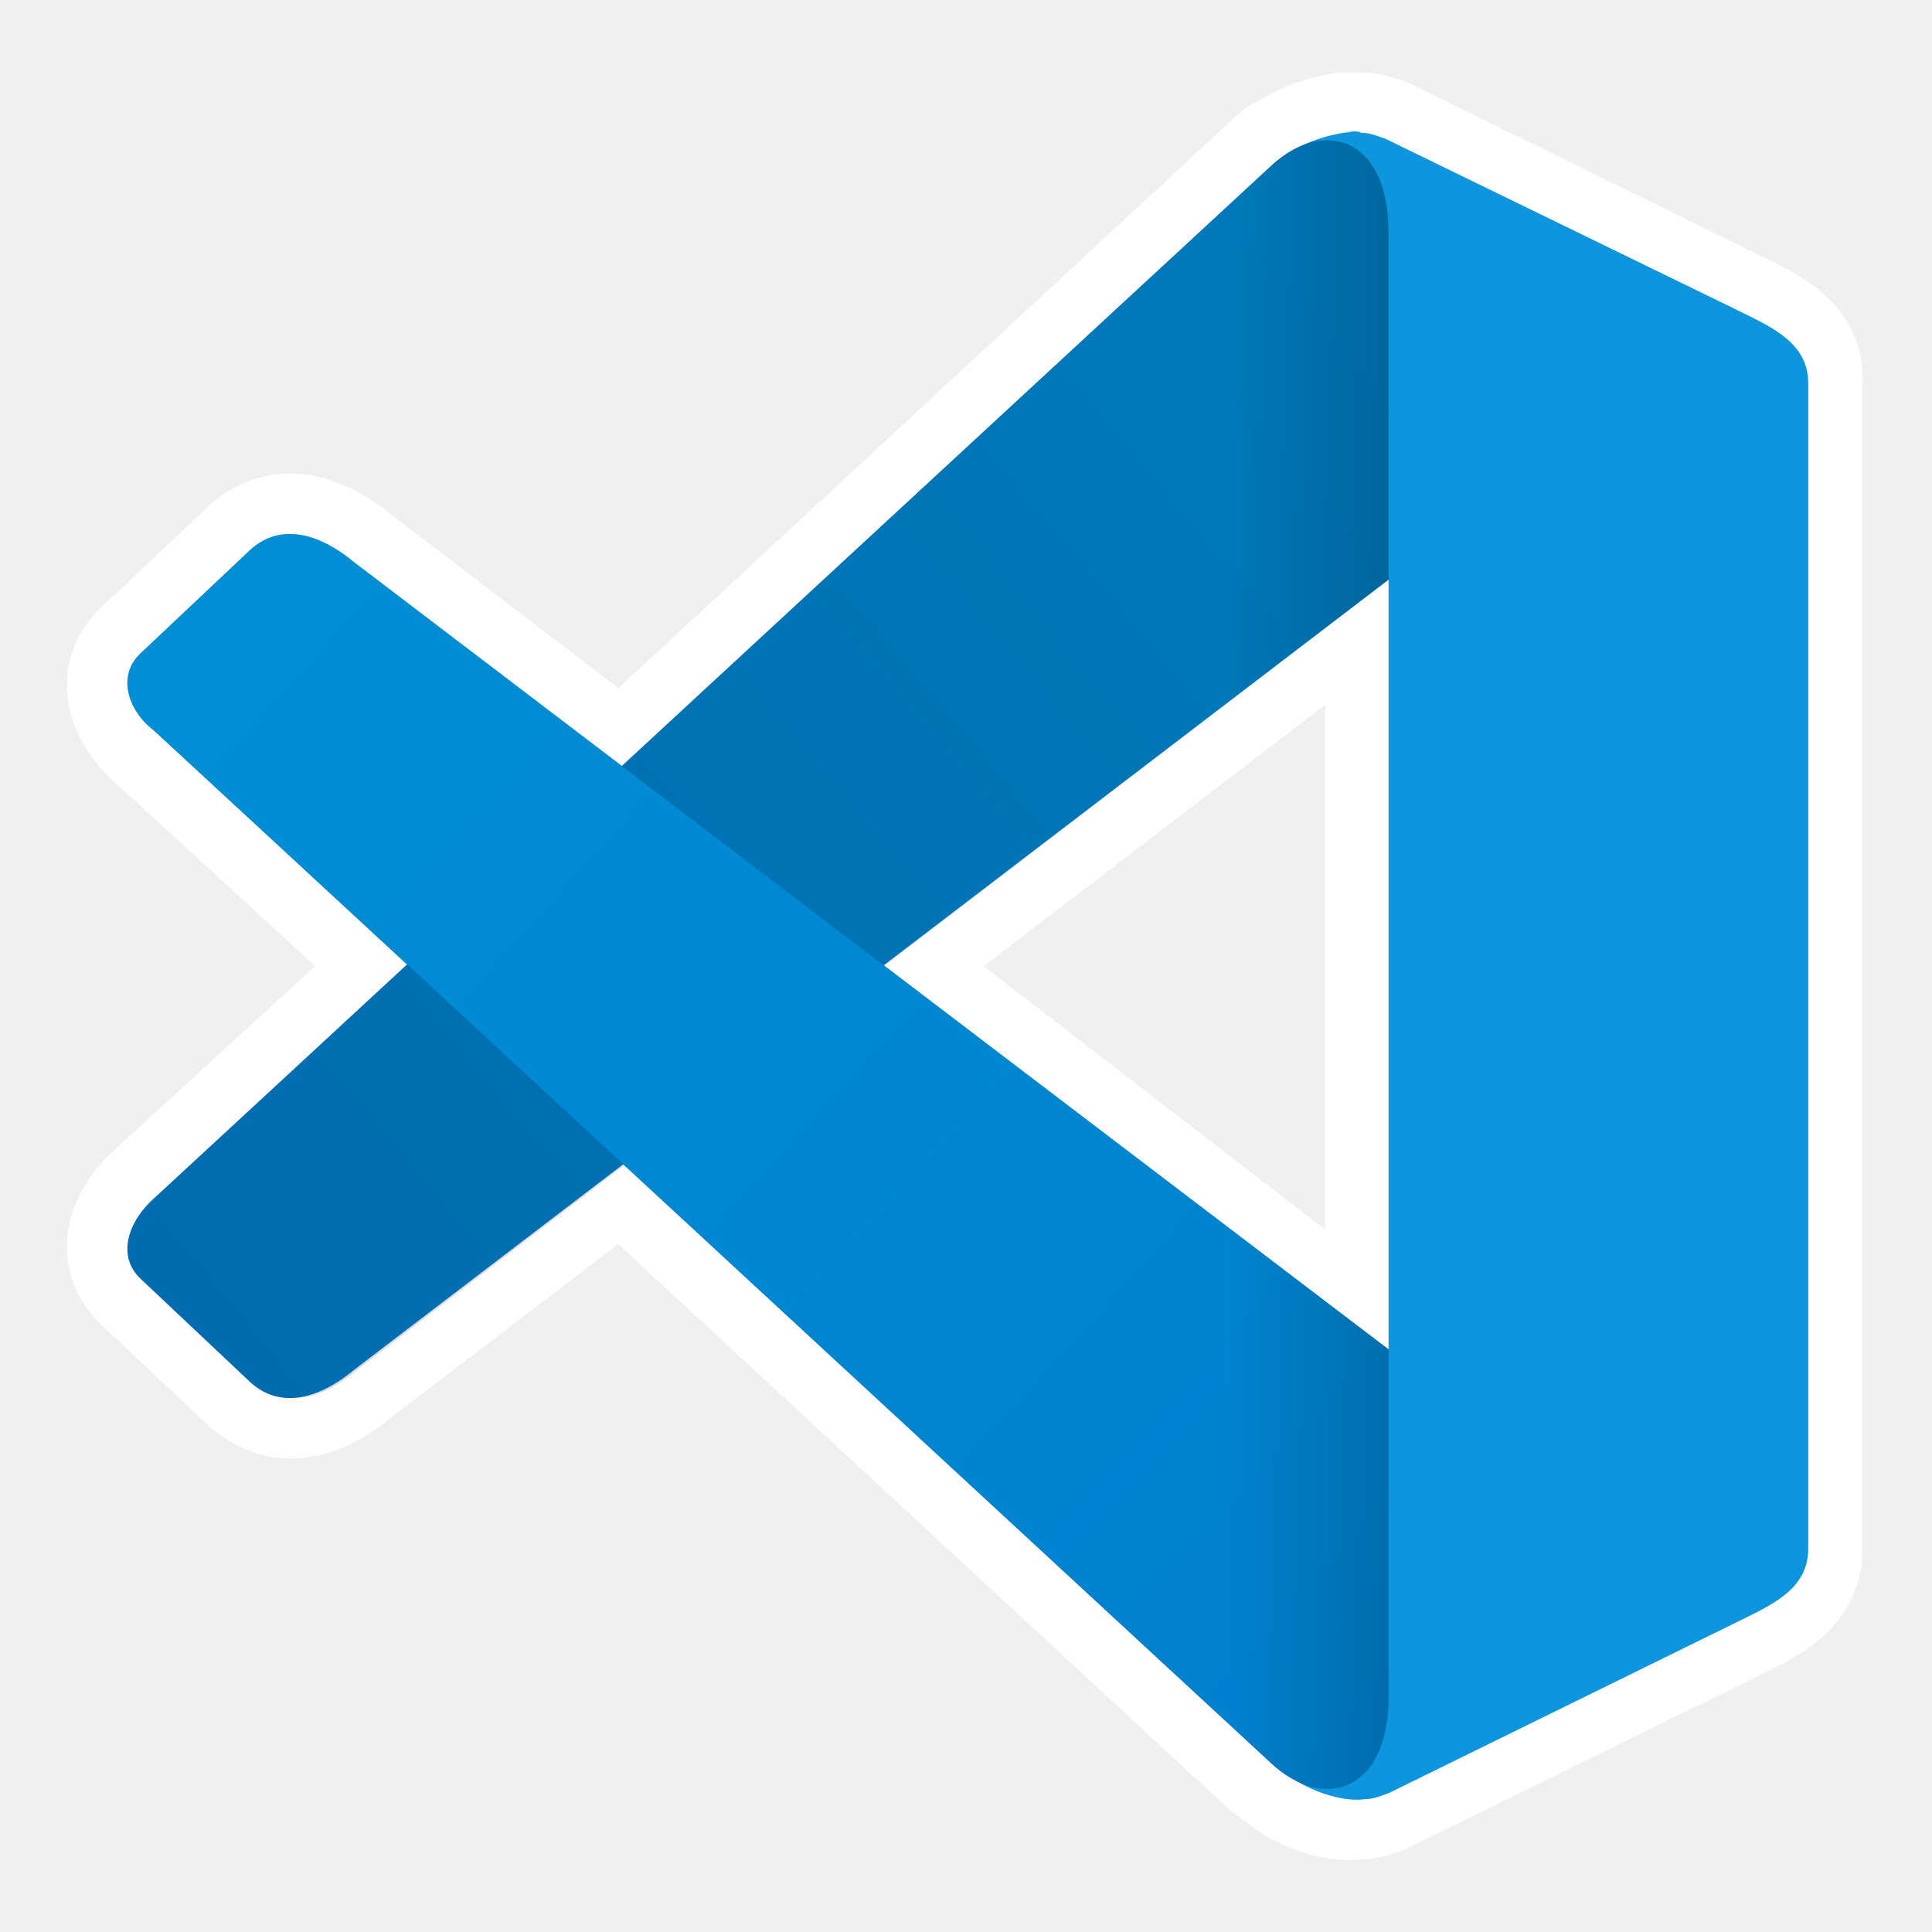
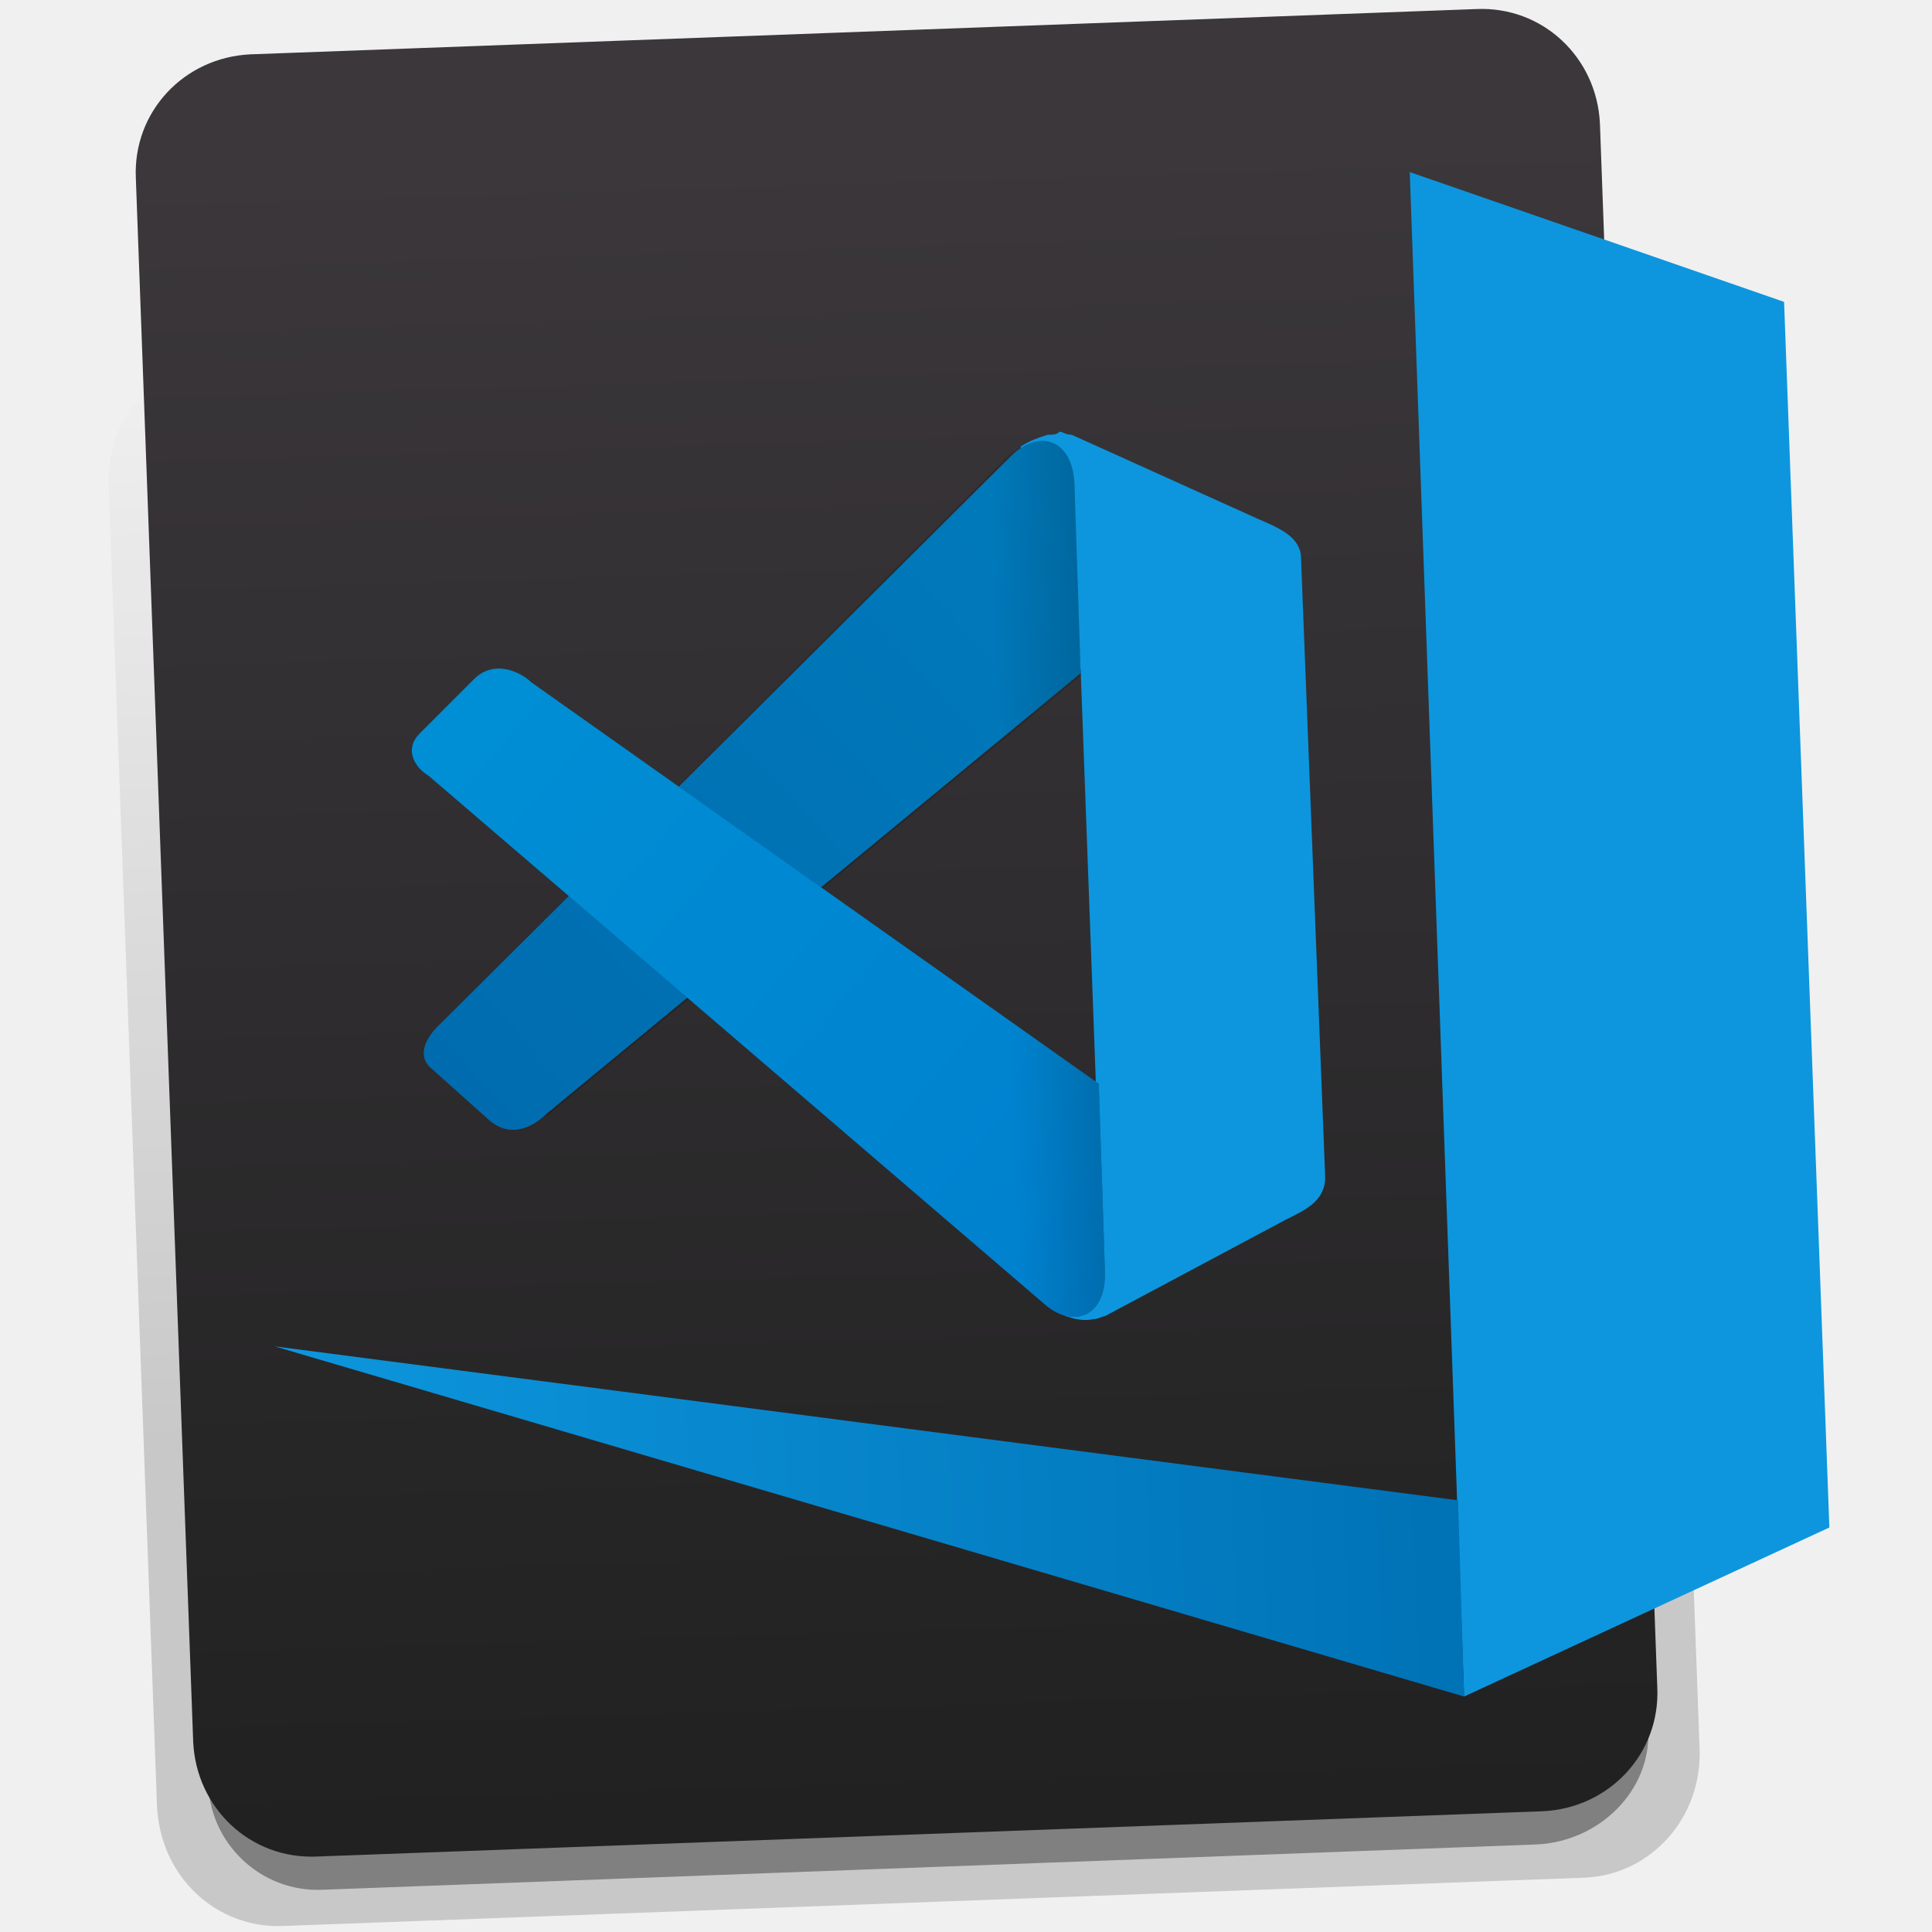
<svg xmlns="http://www.w3.org/2000/svg" version="1.1" id="Layer_1" x="0px" y="0px" viewBox="0 0 64 64" style="enable-background:new 0 0 64 64;" xml:space="preserve">
  <style type="text/css">
- 	.st0{fill-rule:evenodd;clip-rule:evenodd;stroke:#FFFFFF;stroke-width:4;stroke-miterlimit:10;}
- 	.st1{opacity:0.15;fill-rule:evenodd;clip-rule:evenodd;enable-background:new    ;}
- 	.st2{fill-rule:evenodd;clip-rule:evenodd;fill:#0D96DD;}
- 	.st3{fill-rule:evenodd;clip-rule:evenodd;fill:url(#SVGID_1_);}
- 	.st4{opacity:0.25;fill-rule:evenodd;clip-rule:evenodd;enable-background:new    ;}
+ 	.st0{display:none;}
+ 	.st1{display:inline;fill:url(#SVGID_1_);}
+ 	.st2{display:inline;}
+ 	.st3{opacity:0.15;fill-rule:evenodd;clip-rule:evenodd;enable-background:new    ;}
+ 	.st4{fill-rule:evenodd;clip-rule:evenodd;fill:#0D96DD;}
	.st5{fill-rule:evenodd;clip-rule:evenodd;fill:url(#SVGID_2_);}
- 	.st6{opacity:0.15;fill-rule:evenodd;clip-rule:evenodd;fill:url(#SVGID_3_);enable-background:new    ;}
- 	.st7{opacity:0.15;fill-rule:evenodd;clip-rule:evenodd;fill:url(#SVGID_4_);enable-background:new    ;}
+ 	.st6{opacity:0.25;fill-rule:evenodd;clip-rule:evenodd;enable-background:new    ;}
+ 	.st7{fill-rule:evenodd;clip-rule:evenodd;fill:url(#SVGID_3_);}
+ 	.st8{opacity:0.15;fill-rule:evenodd;clip-rule:evenodd;fill:url(#SVGID_4_);enable-background:new    ;}
+ 	.st9{opacity:0.15;fill-rule:evenodd;clip-rule:evenodd;fill:url(#SVGID_5_);enable-background:new    ;}
+ 	.st10{display:none;fill-rule:evenodd;clip-rule:evenodd;fill:#0D96DD;}
+ 	.st11{display:none;fill:url(#SVGID_6_);}
+ 	.st12{display:inline;fill:url(#SVGID_7_);}
+ 	.st13{fill-rule:evenodd;clip-rule:evenodd;fill:url(#SVGID_8_);}
+ 	.st14{fill-rule:evenodd;clip-rule:evenodd;fill:url(#SVGID_9_);}
+ 	.st15{opacity:0.15;fill-rule:evenodd;clip-rule:evenodd;fill:url(#SVGID_10_);enable-background:new    ;}
+ 	.st16{opacity:0.15;fill-rule:evenodd;clip-rule:evenodd;fill:url(#SVGID_11_);enable-background:new    ;}
+ 	.st17{opacity:0.17;fill:url(#SVGID_12_);enable-background:new    ;}
+ 	.st18{opacity:0.36;enable-background:new    ;}
+ 	.st19{fill-rule:evenodd;clip-rule:evenodd;fill:url(#SVGID_13_);}
+ 	.st20{fill-rule:evenodd;clip-rule:evenodd;fill:url(#SVGID_14_);}
+ 	.st21{fill-rule:evenodd;clip-rule:evenodd;fill:url(#SVGID_15_);}
+ 	.st22{opacity:0.15;fill-rule:evenodd;clip-rule:evenodd;fill:url(#SVGID_16_);enable-background:new    ;}
+ 	.st23{opacity:0.15;fill-rule:evenodd;clip-rule:evenodd;fill:url(#SVGID_17_);enable-background:new    ;}
+ 	.st24{fill:url(#SVGID_18_);}
+ 	.st25{display:inline;fill-rule:evenodd;clip-rule:evenodd;fill:url(#SVGID_19_);}
+ 	.st26{fill-rule:evenodd;clip-rule:evenodd;fill:url(#SVGID_20_);}
+ 	.st27{fill-rule:evenodd;clip-rule:evenodd;fill:url(#SVGID_21_);}
+ 	.st28{opacity:0.15;fill-rule:evenodd;clip-rule:evenodd;fill:url(#SVGID_22_);enable-background:new    ;}
+ 	.st29{opacity:0.15;fill-rule:evenodd;clip-rule:evenodd;fill:url(#SVGID_23_);enable-background:new    ;}
+ 	.st30{fill:url(#SVGID_24_);}
+ 	.st31{opacity:0.17;fill:url(#SVGID_25_);enable-background:new    ;}
+ 	.st32{fill-rule:evenodd;clip-rule:evenodd;fill:url(#SVGID_26_);}
+ 	.st33{fill-rule:evenodd;clip-rule:evenodd;fill:url(#SVGID_27_);}
+ 	.st34{fill-rule:evenodd;clip-rule:evenodd;fill:url(#SVGID_28_);}
+ 	.st35{opacity:0.15;fill-rule:evenodd;clip-rule:evenodd;fill:url(#SVGID_29_);enable-background:new    ;}
+ 	.st36{opacity:0.15;fill-rule:evenodd;clip-rule:evenodd;fill:url(#SVGID_30_);enable-background:new    ;}
+ 	.st37{fill:url(#SVGID_31_);}
</style>
-   <path class="st0" d="M57.3,10.2L45.9,4.6c-0.3-0.1-0.5-0.2-0.8-0.2c-0.2,0-0.4,0-0.6,0l0,0l0,0l0,0c-0.6,0.1-1.2,0.3-1.7,0.6  c-0.2,0.1-0.4,0.2-0.7,0.5L24.4,21.9l-3.8,3.5l-8.9-6.8c-0.6-0.5-2.2-1.6-3.5-0.3l-3.5,3.3c-0.9,0.9-0.4,2,0.3,2.7l0,0l8.4,7.7  L5,39.7l0,0c-0.7,0.7-1.2,1.8-0.3,2.7l3.5,3.3c1.4,1.3,2.9,0.2,3.5-0.3l8.9-6.8L42,58.4c0.3,0.2,0.5,0.4,0.8,0.6  c0.6,0.4,1.5,0.7,2.2,0.6c0.3,0,0.5-0.1,0.8-0.2l0,0l0,0l11.4-5.6c1.2-0.6,2.5-1.1,2.5-2.5V12.7C59.8,11.3,58.5,10.8,57.3,10.2z   M29.3,32l16.6-12.7v25.5L29.3,32z" />
-   <g transform="translate(-46.001 .0006897)">
-     <path class="st1" d="M90.5,4.4c-0.6,0.1-1.2,0.3-1.7,0.6l0,0c-0.2,0.1-0.5,0.3-0.7,0.5l-37,34.2c-0.7,0.7-1.2,1.8-0.3,2.7l3.5,3.3   c1.4,1.3,2.9,0.2,3.5-0.3L92,19.2v25.5l-2.8,2.1c-2.2,1.6,0.2,10.9-0.4,12.1c0.6,0.4,1.6,0.8,2.4,0.7c0.3,0,0.5-0.1,0.8-0.2   l11.4-5.6c1.2-0.6,2.5-1.1,2.5-2.5V12.7c0-1.4-1.3-1.9-2.5-2.5L91.9,4.6c-0.3-0.1-0.5-0.2-0.8-0.2C90.9,4.3,90.7,4.3,90.5,4.4   L90.5,4.4z" />
-     <path class="st2" d="M90.5,4.4c-0.6,0.1-1.2,0.3-1.7,0.6c0.9,1.1-0.9,11.7,1.4,13.1l1.8,1.1v25.5l-2.8,2.1   c-2.2,1.6,0.2,10.9-0.4,12.1c0.6,0.4,1.6,0.8,2.4,0.7c0.3,0,0.5-0.1,0.8-0.2l11.4-5.6c1.2-0.6,2.5-1.1,2.5-2.5V12.7   c0-1.4-1.3-1.9-2.5-2.5L91.9,4.6c-0.3-0.1-0.5-0.2-0.8-0.2C90.9,4.3,90.7,4.4,90.5,4.4L90.5,4.4z" />
-     <linearGradient id="SVGID_1_" gradientUnits="userSpaceOnUse" x1="184.125" y1="968.586" x2="144.282" y2="1002.438" gradientTransform="matrix(1 0 0 1 -92.002 -958)">
-       <stop offset="0" style="stop-color:#007ABB" />
-       <stop offset="1" style="stop-color:#006CAF" />
+   <g class="st0">
+     <linearGradient id="SVGID_1_" gradientUnits="userSpaceOnUse" x1="-150.506" y1="3.996" x2="-150.893" y2="59.093" gradientTransform="matrix(0.9977 -6.738108e-02 6.738108e-02 0.9977 -2.0835 2.2289)">
+       <stop offset="0" style="stop-color:#3B373B" />
+       <stop offset="1" style="stop-color:#212121" />
    </linearGradient>
-     <path class="st3" d="M51.1,39.7l37-34.2c1.7-1.6,3.9-1,3.9,2.2v11.5L57.7,45.4c-0.6,0.5-2.2,1.6-3.5,0.3l-3.5-3.3   C49.8,41.6,50.3,40.4,51.1,39.7L51.1,39.7z" />
-     <path class="st4" d="M51.1,24.2l37,34.2c1.7,1.6,3.9,1,3.9-2.2V44.7L57.7,18.6c-0.6-0.5-2.2-1.6-3.5-0.3l-3.5,3.3   C49.8,22.4,50.3,23.6,51.1,24.2L51.1,24.2z" />
-     <linearGradient id="SVGID_2_" gradientUnits="userSpaceOnUse" x1="186.318" y1="1013.461" x2="144.743" y2="975.35" gradientTransform="matrix(1 0 0 1 -92.002 -958)">
-       <stop offset="0" style="stop-color:#0080CE" />
-       <stop offset="1" style="stop-color:#008FD5" />
+     <path class="st1" d="M-128.1,70.5l-40.6,2.7c-1.7,0.1-3.1-1.2-3.2-2.8l-3.6-53.3c-0.1-1.7,1.2-3.1,2.8-3.2l40.6-2.7   c1.7-0.1,3.1,1.2,3.2,2.8l3.6,53.3C-125.2,68.9-126.4,70.4-128.1,70.5z" />
+     <g transform="translate(-46.001 .0006897)" class="st2">
+       <path class="st3" d="M-89.5,19.2c-0.5,0.1-0.9,0.3-1.3,0.5l0,0c-0.2,0.1-0.4,0.2-0.5,0.4L-120,47.9c-0.5,0.6-0.9,1.4-0.2,2.1    l2.8,2.5c1.1,1,2.3,0.1,2.8-0.3l26.5-21.4l0.5,20.2l-2.2,1.7c-1.7,1.3,0.4,8.6-0.1,9.6c0.5,0.3,1.3,0.6,1.9,0.5    c0.2,0,0.4-0.1,0.6-0.2l8.9-4.6c0.9-0.5,2-0.9,1.9-2l-0.7-30.5c0-1.1-1.1-1.5-2-1.9l-9.2-4.2c-0.2-0.1-0.4-0.1-0.6-0.1    C-89.2,19.1-89.4,19.1-89.5,19.2L-89.5,19.2z" />
+       <path class="st4" d="M-89.5,19.2c-0.5,0.1-0.9,0.3-1.3,0.5c0.7,0.9-0.5,9.3,1.4,10.3l1.4,0.8l0.5,20.2l-2.2,1.7    c-1.7,1.3,0.4,8.6-0.1,9.6c0.5,0.3,1.3,0.6,1.9,0.5c0.2,0,0.4-0.1,0.6-0.2l8.9-4.6c0.9-0.5,2-0.9,1.9-2l-0.7-30.5    c0-1.1-1.1-1.5-2-1.9l-9.2-4.2c-0.2-0.1-0.4-0.1-0.6-0.1C-89.2,19.1-89.4,19.2-89.5,19.2L-89.5,19.2z" />
+       <linearGradient id="SVGID_2_" gradientUnits="userSpaceOnUse" x1="50.041" y1="-912.144" x2="18.545" y2="-938.905" gradientTransform="matrix(0.9997 -2.453074e-02 -2.453074e-02 -0.9997 -160.546 -886.5734)">
+         <stop offset="0" style="stop-color:#007ABB" />
+         <stop offset="1" style="stop-color:#006CAF" />
+       </linearGradient>
+       <path class="st5" d="M-120,47.9l28.6-27.7c1.3-1.3,3.1-0.9,3.1,1.7l0.2,9.1l-26.6,21.4c-0.5,0.4-1.7,1.3-2.8,0.3l-2.8-2.5    C-121,49.4-120.6,48.4-120,47.9L-120,47.9z" />
+       <path class="st6" d="M-120.3,35.6l29.9,26.3c1.4,1.2,3.1,0.7,3-1.8l-0.2-9.1l-27.6-20c-0.5-0.4-1.8-1.2-2.8-0.2l-2.7,2.7    C-121.4,34.2-120.9,35.2-120.3,35.6L-120.3,35.6z" />
+       <linearGradient id="SVGID_3_" gradientUnits="userSpaceOnUse" x1="51.775" y1="-947.619" x2="18.909" y2="-917.492" gradientTransform="matrix(0.9997 -2.453074e-02 -2.453074e-02 -0.9997 -160.546 -886.5734)">
+         <stop offset="0" style="stop-color:#0080CE" />
+         <stop offset="1" style="stop-color:#008FD5" />
+       </linearGradient>
+       <path class="st7" d="M-120.3,35.6l29.9,26.3c1.4,1.2,3.1,0.7,3-1.8l-0.2-9.1l-27.6-20c-0.5-0.4-1.8-1.2-2.8-0.2l-2.7,2.7    C-121.4,34.2-120.9,35.2-120.3,35.6L-120.3,35.6z" />
+       <linearGradient id="SVGID_4_" gradientUnits="userSpaceOnUse" x1="49.832" y1="-923.918" x2="45.724" y2="-923.918" gradientTransform="matrix(0.9997 -2.453074e-02 -2.453074e-02 -0.9997 -160.546 -886.5734)">
+         <stop offset="0" style="stop-color:#000000" />
+         <stop offset="1" style="stop-color:#000000;stop-opacity:0" />
+       </linearGradient>
+       <path class="st8" d="M-120,47.9l28.6-27.7c1.3-1.3,3.1-0.9,3.1,1.7l0.2,9.1l-26.6,21.4c-0.5,0.4-1.7,1.3-2.8,0.3l-2.8-2.5    C-121,49.4-120.6,48.4-120,47.9L-120,47.9z" />
+       <linearGradient id="SVGID_5_" gradientUnits="userSpaceOnUse" x1="49.832" y1="-934.189" x2="45.724" y2="-934.189" gradientTransform="matrix(0.9997 -2.453074e-02 -2.453074e-02 -0.9997 -160.546 -886.5734)">
+         <stop offset="0" style="stop-color:#000000" />
+         <stop offset="1" style="stop-color:#000000;stop-opacity:0" />
+       </linearGradient>
+       <path class="st9" d="M-120.3,35.6l29.9,26.3c1.4,1.2,3.1,0.7,3-1.8l-0.2-9.1l-27.6-20c-0.5-0.4-1.8-1.2-2.8-0.2l-2.7,2.7    C-121.4,34.2-120.9,35.2-120.3,35.6L-120.3,35.6z" />
+     </g>
+   </g>
+   <polygon class="st10" points="-85.7,38.5 -85.7,85.3 -74.4,80.6 -74.4,42.9 " />
+   <linearGradient id="SVGID_6_" gradientUnits="userSpaceOnUse" x1="-121.815" y1="79.277" x2="-85.686" y2="79.277">
+     <stop offset="0" style="stop-color:#0D96DD" />
+     <stop offset="1" style="stop-color:#0072B6" />
+   </linearGradient>
+   <polygon class="st11" points="-121.8,73.2 -85.7,85.3 -85.7,79.3 " />
+   <g class="st0">
+     <linearGradient id="SVGID_7_" gradientUnits="userSpaceOnUse" x1="-88.05" y1="-27.011" x2="-88.437" y2="28.086">
+       <stop offset="0" style="stop-color:#3B373B" />
+       <stop offset="1" style="stop-color:#212121" />
    </linearGradient>
-     <path class="st5" d="M51.1,24.2l37,34.2c1.7,1.6,3.9,1,3.9-2.2V44.7L57.7,18.6c-0.6-0.5-2.2-1.6-3.5-0.3l-3.5,3.3   C49.8,22.4,50.3,23.6,51.1,24.2L51.1,24.2z" />
-     <linearGradient id="SVGID_3_" gradientUnits="userSpaceOnUse" x1="183.86" y1="983.479" x2="178.663" y2="983.479" gradientTransform="matrix(1 0 0 1 -92.002 -958)">
-       <stop offset="0" style="stop-color:#000000" />
-       <stop offset="1" style="stop-color:#000000;stop-opacity:0" />
+     <path class="st12" d="M-67.9,28.6h-40.7c-1.7,0-3-1.4-3-3v-53.4c0-1.7,1.4-3,3-3h40.7c1.7,0,3,1.4,3,3v53.4   C-64.9,27.2-66.2,28.6-67.9,28.6z" />
+     <g transform="translate(-46.001 .0006897)" class="st2">
+       <path class="st3" d="M-25.9-22.1c-0.5,0.1-1,0.2-1.4,0.5l0,0c-0.2,0.1-0.4,0.2-0.6,0.4L-58.1,6.7c-0.6,0.6-1,1.5-0.2,2.2l2.9,2.7    c1.1,1.1,2.4,0.2,2.9-0.2l27.9-21.4v20.8l-2.3,1.7c-1.8,1.3,0.2,8.9-0.3,9.9c0.5,0.3,1.3,0.7,2,0.6c0.2,0,0.4-0.1,0.7-0.2l9.3-4.6    c1-0.5,2-0.9,2-2v-31.5c0-1.1-1.1-1.5-2-2l-9.4-4.6c-0.2-0.1-0.4-0.2-0.7-0.2C-25.6-22.2-25.8-22.2-25.9-22.1L-25.9-22.1z" />
+       <path class="st4" d="M-25.9-22.1c-0.5,0.1-1,0.2-1.4,0.5c0.7,0.9-0.7,9.5,1.1,10.7l1.5,0.9v20.8l-2.3,1.7    c-1.8,1.3,0.2,8.9-0.3,9.9c0.5,0.3,1.3,0.7,2,0.6c0.2,0,0.4-0.1,0.7-0.2l9.3-4.6c1-0.5,2-0.9,2-2v-31.5c0-1.1-1.1-1.5-2-2    l-9.4-4.6c-0.2-0.1-0.4-0.2-0.7-0.2C-25.6-22.2-25.8-22.1-25.9-22.1L-25.9-22.1z" />
+       <linearGradient id="SVGID_8_" gradientUnits="userSpaceOnUse" x1="113.385" y1="-874.926" x2="80.912" y2="-902.517" gradientTransform="matrix(1 0 0 -1 -138.003 -892.0007)">
+         <stop offset="0" style="stop-color:#007ABB" />
+         <stop offset="1" style="stop-color:#006CAF" />
+       </linearGradient>
+       <path class="st13" d="M-58.1,6.7l30.2-27.9c1.4-1.3,3.2-0.8,3.2,1.8v9.4l-28,21.4c-0.5,0.4-1.8,1.3-2.9,0.2l-2.9-2.7    C-59.1,8.2-58.7,7.2-58.1,6.7L-58.1,6.7z" />
+       <path class="st6" d="M-58.1-6l30.2,27.9c1.4,1.3,3.2,0.8,3.2-1.8v-9.4l-28-21.3c-0.5-0.4-1.8-1.3-2.9-0.2l-2.9,2.7    C-59.1-7.4-58.7-6.5-58.1-6L-58.1-6z" />
+       <linearGradient id="SVGID_9_" gradientUnits="userSpaceOnUse" x1="115.172" y1="-911.5" x2="81.288" y2="-880.439" gradientTransform="matrix(1 0 0 -1 -138.003 -892.0007)">
+         <stop offset="0" style="stop-color:#0080CE" />
+         <stop offset="1" style="stop-color:#008FD5" />
+       </linearGradient>
+       <path class="st14" d="M-58.1-6l30.2,27.9c1.4,1.3,3.2,0.8,3.2-1.8v-9.4l-28-21.3c-0.5-0.4-1.8-1.3-2.9-0.2l-2.9,2.7    C-59.1-7.4-58.7-6.5-58.1-6L-58.1-6z" />
+       <linearGradient id="SVGID_10_" gradientUnits="userSpaceOnUse" x1="113.169" y1="-887.064" x2="108.933" y2="-887.064" gradientTransform="matrix(1 0 0 -1 -138.003 -892.0007)">
+         <stop offset="0" style="stop-color:#000000" />
+         <stop offset="1" style="stop-color:#000000;stop-opacity:0" />
+       </linearGradient>
+       <path class="st15" d="M-58.1,6.7l30.2-27.9c1.4-1.3,3.2-0.8,3.2,1.8v9.4l-28,21.4c-0.5,0.4-1.8,1.3-2.9,0.2l-2.9-2.7    C-59.1,8.2-58.7,7.2-58.1,6.7L-58.1,6.7z" />
+       <linearGradient id="SVGID_11_" gradientUnits="userSpaceOnUse" x1="113.169" y1="-897.654" x2="108.933" y2="-897.654" gradientTransform="matrix(1 0 0 -1 -138.003 -892.0007)">
+         <stop offset="0" style="stop-color:#000000" />
+         <stop offset="1" style="stop-color:#000000;stop-opacity:0" />
+       </linearGradient>
+       <path class="st16" d="M-58.1-6l30.2,27.9c1.4,1.3,3.2,0.8,3.2-1.8v-9.4l-28-21.3c-0.5-0.4-1.8-1.3-2.9-0.2l-2.9,2.7    C-59.1-7.4-58.7-6.5-58.1-6L-58.1-6z" />
+     </g>
+   </g>
+   <g class="st0">
+     <g class="st2">
+       <linearGradient id="SVGID_12_" gradientUnits="userSpaceOnUse" x1="-58.558" y1="-94.546" x2="-58.558" y2="-58.056">
+         <stop offset="0" style="stop-color:#020202;stop-opacity:0" />
+         <stop offset="1" style="stop-color:#000000" />
+       </linearGradient>
+       <path class="st17" d="M-36.9-94.8l-43.2,0c-2.2,0-4,1.9-4,4.2v43.7c0,2.4,1.8,4.2,4,4.2l43.1,0c2.2,0,4-1.9,4-4.2v-43.6    C-33-92.9-34.7-94.8-36.9-94.8z" />
+       <path class="st18" d="M-38.4-43.9l-40.2,0c-2.1,0-3.7-1.7-3.7-3.7v-2.6c0-3.6,2.9-6.6,6.6-6.6l37.6,0c3.6,0,3.6,2.9,3.6,6.6v2.6    C-34.6-45.6-36.3-43.9-38.4-43.9z" />
+     </g>
+     <g class="st2">
+       <linearGradient id="SVGID_13_" gradientUnits="userSpaceOnUse" x1="-58.292" y1="-100.791" x2="-58.681" y2="-45.476">
+         <stop offset="0" style="stop-color:#3B373B" />
+         <stop offset="1" style="stop-color:#212121" />
+       </linearGradient>
+       <path class="st19" d="M-38.2-45h-40.6c-2.2,0-3.9-1.8-3.9-3.9v-51.8c0-2.2,1.8-3.9,3.9-3.9h40.6c2.2,0,3.9,1.8,3.9,3.9v51.8    C-34.2-46.7-36-45-38.2-45z" />
+       <g>
+         <g transform="translate(-46.001 .0006897)">
+           <path class="st3" d="M-6.8-91.2c-0.3,0.1-0.6,0.2-0.9,0.3l0,0c-0.1,0.1-0.3,0.2-0.4,0.3l-19.7,18.2c-0.4,0.4-0.6,1-0.2,1.4      l1.9,1.8c0.7,0.7,1.5,0.1,1.9-0.2l18.2-14v13.6l-1.5,1.1c-1.2,0.9,0.1,5.8-0.2,6.4c0.3,0.2,0.9,0.4,1.3,0.4      c0.2,0,0.3-0.1,0.4-0.1l6.1-3c0.6-0.3,1.3-0.6,1.3-1.3v-20.6c0-0.7-0.7-1-1.3-1.3l-6.1-3c-0.2-0.1-0.3-0.1-0.4-0.1      C-6.6-91.2-6.7-91.2-6.8-91.2L-6.8-91.2z" />
+           <path class="st4" d="M-6.8-91.2c-0.3,0.1-0.6,0.2-0.9,0.3c0.5,0.6-0.5,6.2,0.7,7l1,0.6v13.6l-1.5,1.1c-1.2,0.9,0.1,5.8-0.2,6.4      c0.3,0.2,0.9,0.4,1.3,0.4c0.2,0,0.3-0.1,0.4-0.1l6.1-3c0.6-0.3,1.3-0.6,1.3-1.3v-20.6c0-0.7-0.7-1-1.3-1.3l-6.1-3      c-0.2-0.1-0.3-0.1-0.4-0.1C-6.6-91.2-6.7-91.2-6.8-91.2L-6.8-91.2z" />
+           <linearGradient id="SVGID_14_" gradientUnits="userSpaceOnUse" x1="132.023" y1="-804.135" x2="110.8" y2="-822.166" gradientTransform="matrix(1 0 0 -1 -138.003 -892.0007)">
+             <stop offset="0" style="stop-color:#007ABB" />
+             <stop offset="1" style="stop-color:#006CAF" />
+           </linearGradient>
+           <path class="st20" d="M-27.8-72.4l19.7-18.2c0.9-0.9,2.1-0.5,2.1,1.2v6.1l-18.3,14c-0.3,0.3-1.2,0.9-1.9,0.2l-1.9-1.8      C-28.5-71.3-28.3-72-27.8-72.4L-27.8-72.4z" />
+           <path class="st6" d="M-27.8-80.6l19.7,18.2c0.9,0.9,2.1,0.5,2.1-1.2v-6.1l-18.3-13.9c-0.3-0.3-1.2-0.9-1.9-0.2L-28-82      C-28.5-81.6-28.3-80.9-27.8-80.6L-27.8-80.6z" />
+           <linearGradient id="SVGID_15_" gradientUnits="userSpaceOnUse" x1="133.191" y1="-828.038" x2="111.046" y2="-807.738" gradientTransform="matrix(1 0 0 -1 -138.003 -892.0007)">
+             <stop offset="0" style="stop-color:#0080CE" />
+             <stop offset="1" style="stop-color:#008FD5" />
+           </linearGradient>
+           <path class="st21" d="M-27.8-80.6l19.7,18.2c0.9,0.9,2.1,0.5,2.1-1.2v-6.1l-18.3-13.9c-0.3-0.3-1.2-0.9-1.9-0.2L-28-82      C-28.5-81.6-28.3-80.9-27.8-80.6L-27.8-80.6z" />
+           <linearGradient id="SVGID_16_" gradientUnits="userSpaceOnUse" x1="131.882" y1="-812.067" x2="129.114" y2="-812.067" gradientTransform="matrix(1 0 0 -1 -138.003 -892.0007)">
+             <stop offset="0" style="stop-color:#000000" />
+             <stop offset="1" style="stop-color:#000000;stop-opacity:0" />
+           </linearGradient>
+           <path class="st22" d="M-27.8-72.4l19.7-18.2c0.9-0.9,2.1-0.5,2.1,1.2v6.1l-18.3,14c-0.3,0.3-1.2,0.9-1.9,0.2l-1.9-1.8      C-28.5-71.3-28.3-72-27.8-72.4L-27.8-72.4z" />
+           <linearGradient id="SVGID_17_" gradientUnits="userSpaceOnUse" x1="131.882" y1="-818.988" x2="129.114" y2="-818.988" gradientTransform="matrix(1 0 0 -1 -138.003 -892.0007)">
+             <stop offset="0" style="stop-color:#000000" />
+             <stop offset="1" style="stop-color:#000000;stop-opacity:0" />
+           </linearGradient>
+           <path class="st23" d="M-27.8-80.6l19.7,18.2c0.9,0.9,2.1,0.5,2.1-1.2v-6.1l-18.3-13.9c-0.3-0.3-1.2-0.9-1.9-0.2L-28-82      C-28.5-81.6-28.3-80.9-27.8-80.6L-27.8-80.6z" />
+         </g>
+         <polygon class="st4" points="-40.6,-99.4 -40.6,-48.9 -28.4,-54 -28.4,-94.7    " />
+         <linearGradient id="SVGID_18_" gradientUnits="userSpaceOnUse" x1="-79.592" y1="-55.432" x2="-40.614" y2="-55.432">
+           <stop offset="0" style="stop-color:#0D96DD" />
+           <stop offset="1" style="stop-color:#0072B6" />
+         </linearGradient>
+         <polygon class="st24" points="-79.6,-62 -40.6,-48.9 -40.6,-55.4    " />
+       </g>
+     </g>
+   </g>
+   <g class="st0">
+     <linearGradient id="SVGID_19_" gradientUnits="userSpaceOnUse" x1="-148.743" y1="-98.968" x2="-149.132" y2="-43.636">
+       <stop offset="0" style="stop-color:#3B373B" />
+       <stop offset="1" style="stop-color:#212121" />
    </linearGradient>
-     <path class="st6" d="M51.1,39.7l37-34.2c1.7-1.6,3.9-1,3.9,2.2v11.5L57.7,45.4c-0.6,0.5-2.2,1.6-3.5,0.3l-3.5-3.3   C49.8,41.6,50.3,40.4,51.1,39.7L51.1,39.7z" />
-     <linearGradient id="SVGID_4_" gradientUnits="userSpaceOnUse" x1="183.86" y1="996.471" x2="178.663" y2="996.471" gradientTransform="matrix(1 0 0 1 -92.002 -958)">
-       <stop offset="0" style="stop-color:#000000" />
-       <stop offset="1" style="stop-color:#000000;stop-opacity:0" />
-     </linearGradient>
-     <path class="st7" d="M51.1,24.2l37,34.2c1.7,1.6,3.9,1,3.9-2.2V44.7L57.7,18.6c-0.6-0.5-2.2-1.6-3.5-0.3l-3.5,3.3   C49.8,22.4,50.3,23.6,51.1,24.2L51.1,24.2z" />
+     <path class="st25" d="M-127.2-43.1h-43.4c-1.4,0-2.6-1.2-2.6-2.6v-54.6c0-1.4,1.2-2.6,2.6-2.6h43.4c1.4,0,2.6,1.2,2.6,2.6v54.6   C-124.7-44.3-125.8-43.1-127.2-43.1z" />
+     <g class="st2">
+       <g transform="translate(-46.001 .0006897)">
+         <path class="st3" d="M-97.3-89.3c-0.3,0.1-0.6,0.2-0.9,0.3l0,0c-0.1,0.1-0.3,0.2-0.4,0.3l-19.7,18.2c-0.4,0.4-0.6,1-0.2,1.4     l1.9,1.8c0.7,0.7,1.5,0.1,1.9-0.2l18.2-14v13.6l-1.5,1.1c-1.2,0.9,0.1,5.8-0.2,6.4c0.3,0.2,0.9,0.4,1.3,0.4     c0.2,0,0.3-0.1,0.4-0.1l6.1-3c0.6-0.3,1.3-0.6,1.3-1.3v-20.6c0-0.7-0.7-1-1.3-1.3l-6.1-3c-0.2-0.1-0.3-0.1-0.4-0.1     C-97.1-89.4-97.2-89.4-97.3-89.3L-97.3-89.3z" />
+         <path class="st4" d="M-97.3-89.3c-0.3,0.1-0.6,0.2-0.9,0.3c0.5,0.6-0.5,6.2,0.7,7l1,0.6v13.6l-1.5,1.1c-1.2,0.9,0.1,5.8-0.2,6.4     c0.3,0.2,0.9,0.4,1.3,0.4c0.2,0,0.3-0.1,0.4-0.1l6.1-3c0.6-0.3,1.3-0.6,1.3-1.3v-20.6c0-0.7-0.7-1-1.3-1.3l-6.1-3     c-0.2-0.1-0.3-0.1-0.4-0.1C-97.1-89.4-97.2-89.3-97.3-89.3L-97.3-89.3z" />
+         <linearGradient id="SVGID_20_" gradientUnits="userSpaceOnUse" x1="41.572" y1="-805.965" x2="20.35" y2="-823.997" gradientTransform="matrix(1 0 0 -1 -138.003 -892.0007)">
+           <stop offset="0" style="stop-color:#007ABB" />
+           <stop offset="1" style="stop-color:#006CAF" />
+         </linearGradient>
+         <path class="st26" d="M-118.3-70.5l19.7-18.2c0.9-0.9,2.1-0.5,2.1,1.2v6.1l-18.3,14c-0.3,0.3-1.2,0.9-1.9,0.2l-1.9-1.8     C-119-69.5-118.7-70.2-118.3-70.5L-118.3-70.5z" />
+         <path class="st6" d="M-118.3-78.8l19.7,18.2c0.9,0.9,2.1,0.5,2.1-1.2v-6.1l-18.3-13.9c-0.3-0.3-1.2-0.9-1.9-0.2l-1.9,1.8     C-119-79.7-118.7-79.1-118.3-78.8L-118.3-78.8z" />
+         <linearGradient id="SVGID_21_" gradientUnits="userSpaceOnUse" x1="42.74" y1="-829.868" x2="20.595" y2="-809.568" gradientTransform="matrix(1 0 0 -1 -138.003 -892.0007)">
+           <stop offset="0" style="stop-color:#0080CE" />
+           <stop offset="1" style="stop-color:#008FD5" />
+         </linearGradient>
+         <path class="st27" d="M-118.3-78.8l19.7,18.2c0.9,0.9,2.1,0.5,2.1-1.2v-6.1l-18.3-13.9c-0.3-0.3-1.2-0.9-1.9-0.2l-1.9,1.8     C-119-79.7-118.7-79.1-118.3-78.8L-118.3-78.8z" />
+         <linearGradient id="SVGID_22_" gradientUnits="userSpaceOnUse" x1="41.431" y1="-813.898" x2="38.663" y2="-813.898" gradientTransform="matrix(1 0 0 -1 -138.003 -892.0007)">
+           <stop offset="0" style="stop-color:#000000" />
+           <stop offset="1" style="stop-color:#000000;stop-opacity:0" />
+         </linearGradient>
+         <path class="st28" d="M-118.3-70.5l19.7-18.2c0.9-0.9,2.1-0.5,2.1,1.2v6.1l-18.3,14c-0.3,0.3-1.2,0.9-1.9,0.2l-1.9-1.8     C-119-69.5-118.7-70.2-118.3-70.5L-118.3-70.5z" />
+         <linearGradient id="SVGID_23_" gradientUnits="userSpaceOnUse" x1="41.431" y1="-820.819" x2="38.663" y2="-820.819" gradientTransform="matrix(1 0 0 -1 -138.003 -892.0007)">
+           <stop offset="0" style="stop-color:#000000" />
+           <stop offset="1" style="stop-color:#000000;stop-opacity:0" />
+         </linearGradient>
+         <path class="st29" d="M-118.3-78.8l19.7,18.2c0.9,0.9,2.1,0.5,2.1-1.2v-6.1l-18.3-13.9c-0.3-0.3-1.2-0.9-1.9-0.2l-1.9,1.8     C-119-79.7-118.7-79.1-118.3-78.8L-118.3-78.8z" />
+       </g>
+       <polygon class="st4" points="-131.1,-97.6 -131.1,-47.1 -118.8,-52.2 -118.8,-92.9   " />
+       <linearGradient id="SVGID_24_" gradientUnits="userSpaceOnUse" x1="-170.042" y1="-53.601" x2="-131.065" y2="-53.601">
+         <stop offset="0" style="stop-color:#0D96DD" />
+         <stop offset="1" style="stop-color:#0072B6" />
+       </linearGradient>
+       <polygon class="st30" points="-170,-60.1 -131.1,-47.1 -131.1,-53.6   " />
+     </g>
+   </g>
+   <g>
+     <g>
+       <linearGradient id="SVGID_25_" gradientUnits="userSpaceOnUse" x1="29.689" y1="11.147" x2="29.689" y2="47.637" gradientTransform="matrix(0.9993 -3.734824e-02 3.734824e-02 0.9993 -1.1728 1.2175)">
+         <stop offset="0" style="stop-color:#020202;stop-opacity:0" />
+         <stop offset="1" style="stop-color:#000000" />
+       </linearGradient>
+       <path class="st31" d="M50.5,10.2L7.4,11.8c-2.2,0.1-3.9,2-3.8,4.3l1.6,43.7c0.1,2.4,2,4.1,4.2,4l43.1-1.6c2.2-0.1,3.9-2,3.8-4.3    l-1.6-43.6C54.5,12,52.7,10.1,50.5,10.2z" />
+       <path class="st18" d="M50.9,61.1l-40.2,1.5c-2.1,0.1-3.8-1.6-3.8-3.6l-0.1-2.6c-0.1-3.6,2.7-6.7,6.3-6.8l37.6-1.4    c3.6-0.1,3.7,2.8,3.8,6.5l0.1,2.6C54.7,59.3,53,61,50.9,61.1z" />
+     </g>
+     <g>
+       <linearGradient id="SVGID_26_" gradientUnits="userSpaceOnUse" x1="29.955" y1="4.902" x2="29.566" y2="60.217" gradientTransform="matrix(0.9993 -3.734824e-02 3.734824e-02 0.9993 -1.1728 1.2175)">
+         <stop offset="0" style="stop-color:#3B373B" />
+         <stop offset="1" style="stop-color:#212121" />
+       </linearGradient>
+       <path class="st32" d="M51.1,60l-40.6,1.5c-2.2,0.1-4-1.6-4.1-3.8L4.5,5.9c-0.1-2.2,1.6-4,3.8-4.1l40.6-1.5c2.2-0.1,4,1.6,4.1,3.8    l1.9,51.8C55,58.1,53.3,59.9,51.1,60z" />
+       <g>
+         <g transform="translate(-46.001 .0006897)">
+           <path class="st3" d="M80.7,14.4c-0.3,0.1-0.6,0.2-0.9,0.4l0,0c-0.1,0.1-0.3,0.2-0.4,0.3L60.5,34c-0.4,0.4-0.6,1-0.1,1.4l1.9,1.7      c0.8,0.7,1.5,0,1.9-0.2l17.7-14.6l0.5,13.6L80.9,37c-1.1,0.9,0.3,5.8,0,6.4c0.3,0.2,0.9,0.4,1.3,0.3c0.2,0,0.3-0.1,0.4-0.1      l6-3.2c0.6-0.3,1.3-0.6,1.3-1.4l-0.8-20.5c0-0.7-0.7-1-1.4-1.3l-6.2-2.8c-0.2,0-0.3-0.1-0.4-0.1C81,14.4,80.9,14.4,80.7,14.4      L80.7,14.4z" />
+           <path class="st4" d="M80.7,14.4c-0.3,0.1-0.6,0.2-0.9,0.4c0.5,0.6-0.2,6.2,1,6.9l1,0.5l0.5,13.6L80.9,37c-1.1,0.9,0.3,5.8,0,6.4      c0.3,0.2,0.9,0.4,1.3,0.3c0.2,0,0.3-0.1,0.4-0.1l6-3.2c0.6-0.3,1.3-0.6,1.3-1.4l-0.8-20.5c0-0.7-0.7-1-1.4-1.3l-6.2-2.8      c-0.2,0-0.3-0.1-0.4-0.1C81,14.4,80.9,14.4,80.7,14.4L80.7,14.4z" />
+           <linearGradient id="SVGID_27_" gradientUnits="userSpaceOnUse" x1="220.27" y1="-909.827" x2="199.048" y2="-927.859" gradientTransform="matrix(0.9993 -3.734824e-02 -3.734824e-02 -0.9993 -172.3621 -883.2886)">
+             <stop offset="0" style="stop-color:#007ABB" />
+             <stop offset="1" style="stop-color:#006CAF" />
+           </linearGradient>
+           <path class="st33" d="M60.5,34l19-18.9c0.9-0.9,2.1-0.6,2.1,1.1l0.2,6.1L64.1,36.9c-0.3,0.3-1.1,0.9-1.9,0.2l-1.9-1.7      C59.8,35,60.1,34.4,60.5,34L60.5,34z" />
+           <path class="st6" d="M60.2,25.7l20.4,17.5c0.9,0.8,2.1,0.5,2-1.2l-0.2-6.1L63.6,22.6c-0.3-0.3-1.2-0.8-1.9-0.1l-1.8,1.8      C59.4,24.8,59.7,25.4,60.2,25.7L60.2,25.7z" />
+           <linearGradient id="SVGID_28_" gradientUnits="userSpaceOnUse" x1="221.438" y1="-933.73" x2="199.293" y2="-913.431" gradientTransform="matrix(0.9993 -3.734824e-02 -3.734824e-02 -0.9993 -172.3621 -883.2886)">
+             <stop offset="0" style="stop-color:#0080CE" />
+             <stop offset="1" style="stop-color:#008FD5" />
+           </linearGradient>
+           <path class="st34" d="M60.2,25.7l20.4,17.5c0.9,0.8,2.1,0.5,2-1.2l-0.2-6.1L63.6,22.6c-0.3-0.3-1.2-0.8-1.9-0.1l-1.8,1.8      C59.4,24.8,59.7,25.4,60.2,25.7L60.2,25.7z" />
+           <linearGradient id="SVGID_29_" gradientUnits="userSpaceOnUse" x1="220.129" y1="-917.76" x2="217.361" y2="-917.76" gradientTransform="matrix(0.9993 -3.734824e-02 -3.734824e-02 -0.9993 -172.3621 -883.2886)">
+             <stop offset="0" style="stop-color:#000000" />
+             <stop offset="1" style="stop-color:#000000;stop-opacity:0" />
+           </linearGradient>
+           <path class="st35" d="M60.5,34l19-18.9c0.9-0.9,2.1-0.6,2.1,1.1l0.2,6.1L64.1,36.9c-0.3,0.3-1.1,0.9-1.9,0.2l-1.9-1.7      C59.8,35,60.1,34.4,60.5,34L60.5,34z" />
+           <linearGradient id="SVGID_30_" gradientUnits="userSpaceOnUse" x1="220.129" y1="-924.681" x2="217.361" y2="-924.681" gradientTransform="matrix(0.9993 -3.734824e-02 -3.734824e-02 -0.9993 -172.3621 -883.2886)">
+             <stop offset="0" style="stop-color:#000000" />
+             <stop offset="1" style="stop-color:#000000;stop-opacity:0" />
+           </linearGradient>
+           <path class="st36" d="M60.2,25.7l20.4,17.5c0.9,0.8,2.1,0.5,2-1.2l-0.2-6.1L63.6,22.6c-0.3-0.3-1.2-0.8-1.9-0.1l-1.8,1.8      C59.4,24.8,59.7,25.4,60.2,25.7L60.2,25.7z" />
+         </g>
+         <polygon class="st4" points="46.7,5.7 48.5,56.2 60.6,50.6 59.1,10    " />
+         <linearGradient id="SVGID_31_" gradientUnits="userSpaceOnUse" x1="8.655" y1="50.261" x2="47.633" y2="50.261" gradientTransform="matrix(0.9993 -3.734824e-02 3.734824e-02 0.9993 -1.1728 1.2175)">
+           <stop offset="0" style="stop-color:#0D96DD" />
+           <stop offset="1" style="stop-color:#0072B6" />
+         </linearGradient>
+         <polygon class="st37" points="9.1,44.6 48.5,56.2 48.3,49.7    " />
+       </g>
+     </g>
  </g>
</svg>
